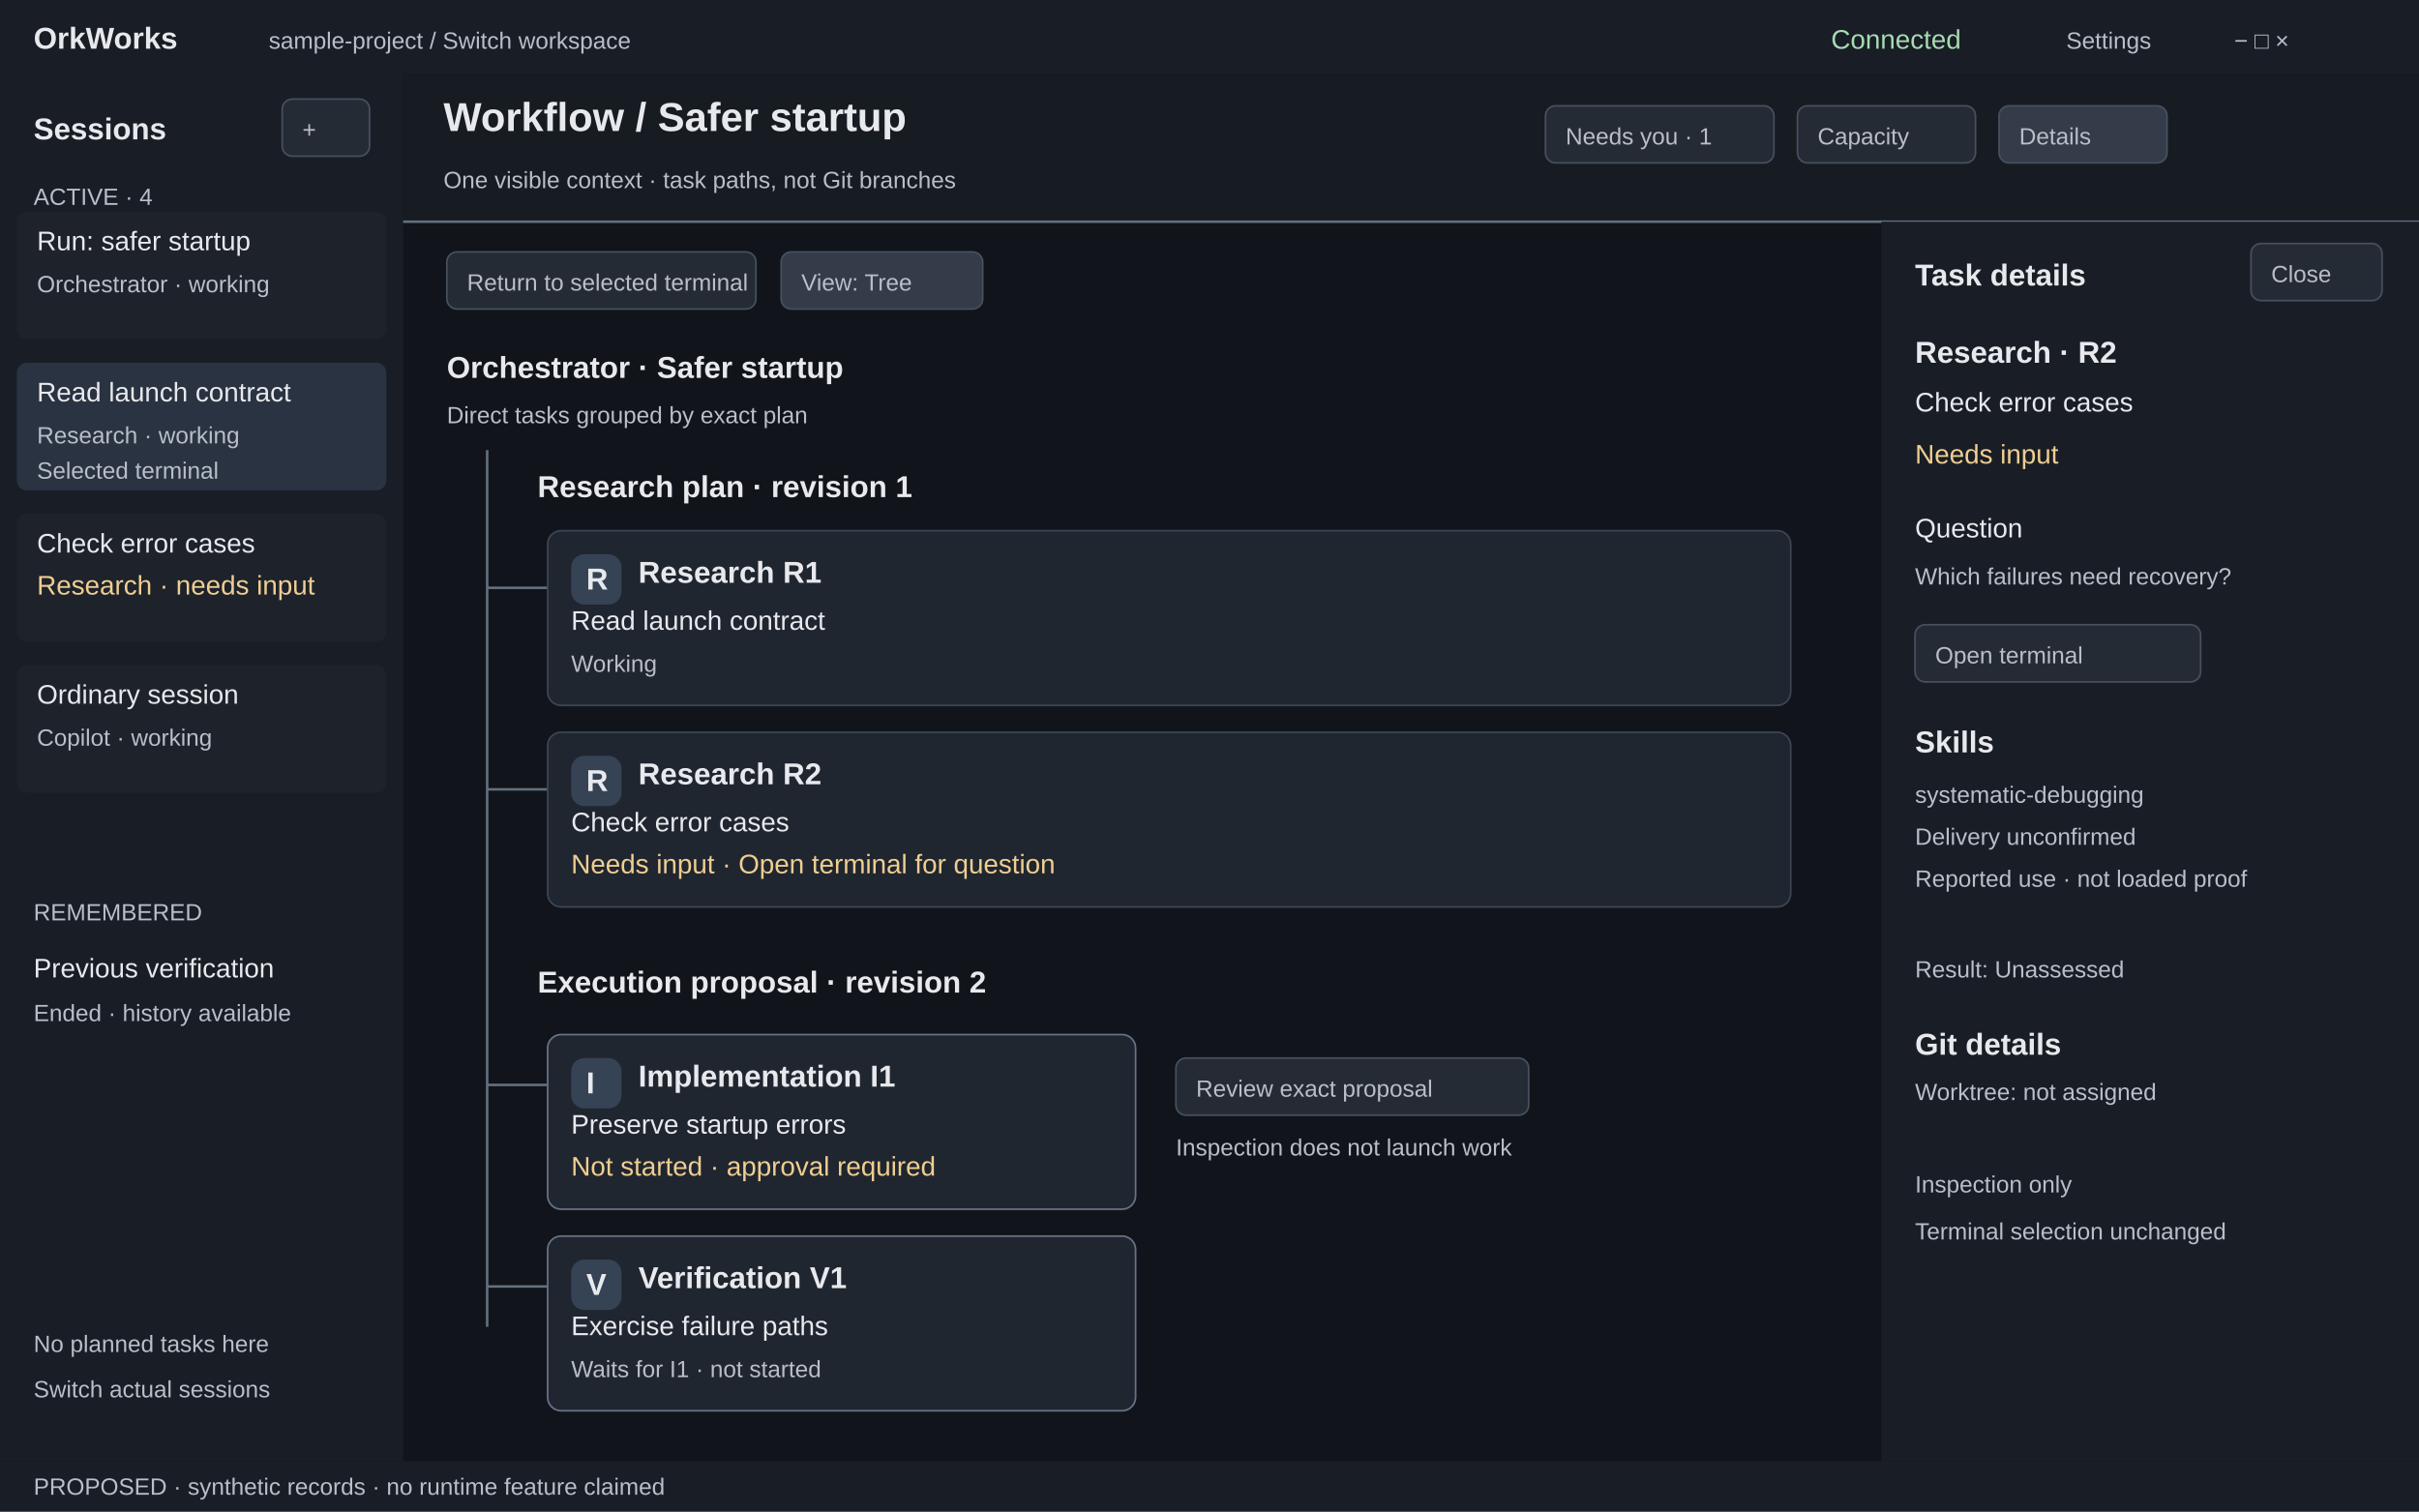
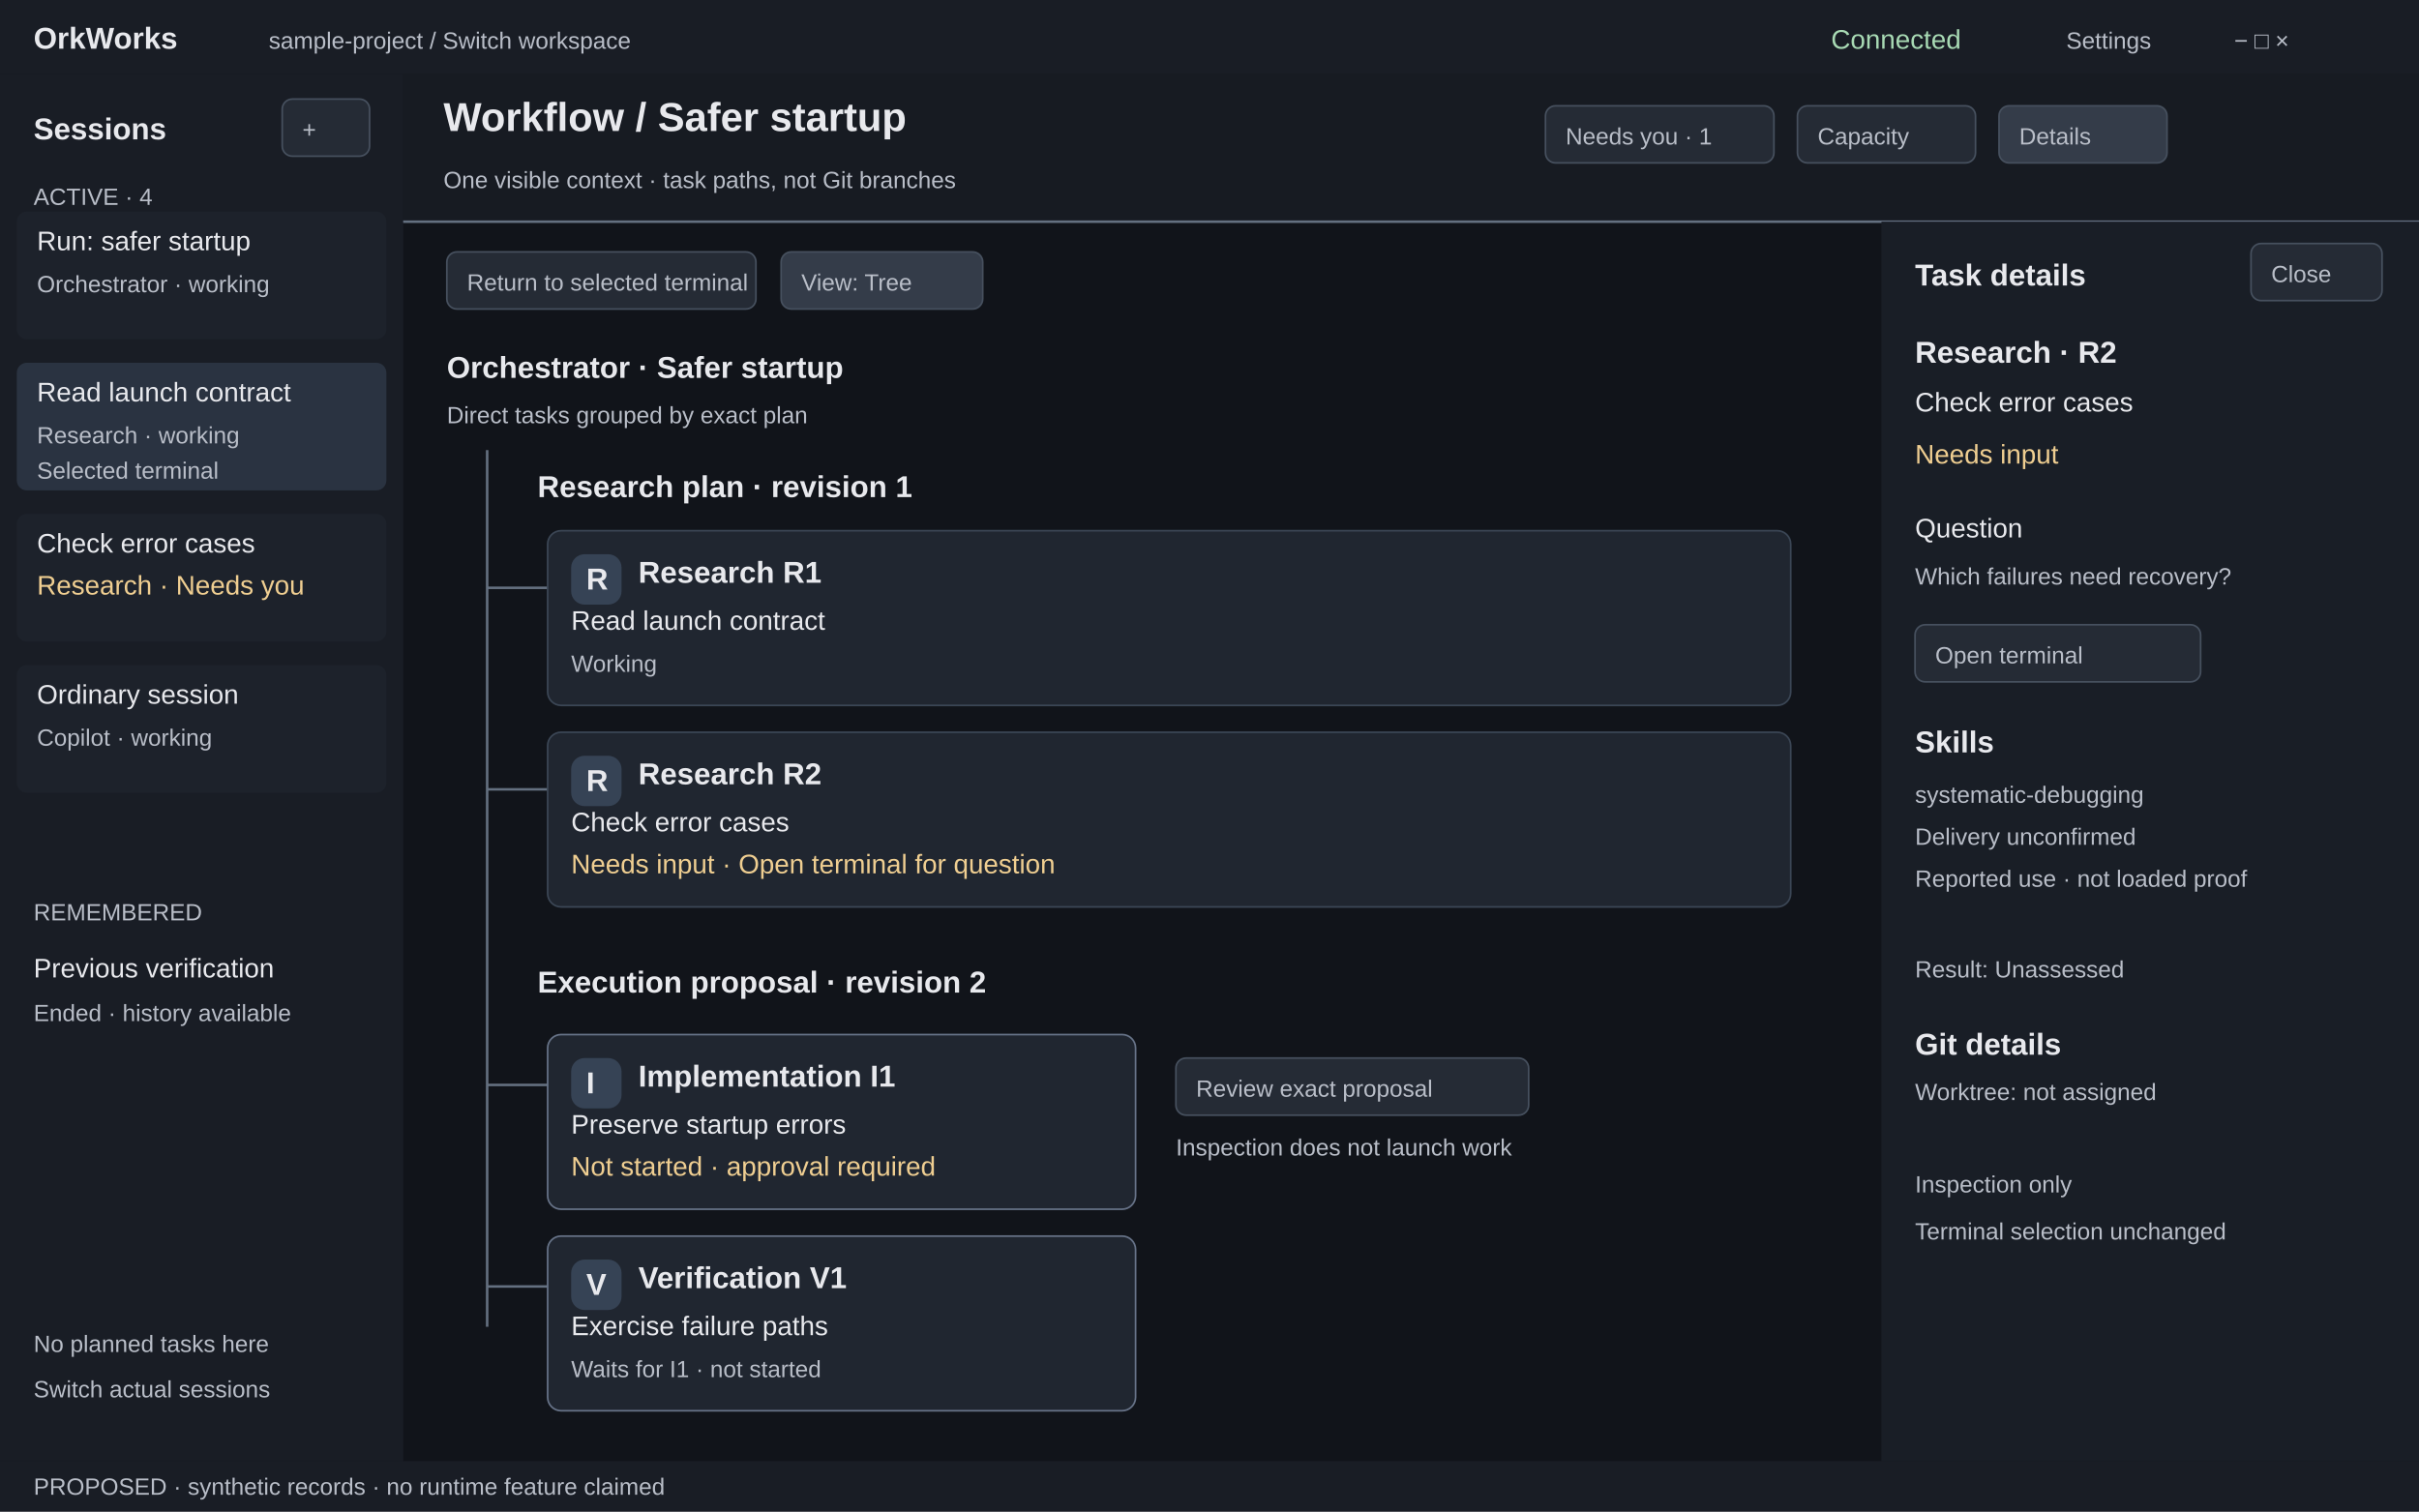
<svg xmlns="http://www.w3.org/2000/svg" width="1440" height="900" viewBox="0 0 1440 900" role="img" aria-labelledby="title desc">
  <style>text{font-family:Arial,Helvetica,sans-serif;fill:#e8e9ed;font-size:16px}.small{font-size:14px;fill:#b9bec8}.title{font-size:24px;font-weight:600}.heading{font-size:18px;font-weight:600}.mono{font-family:monospace;font-size:16px}.green{fill:#a8dab4}.amber{fill:#efce91}.muted{fill:#b9bec8}</style>
  <rect x="0" y="0" width="1440" height="900" rx="0" fill="#11141a" />
  <rect x="0" y="0" width="1440" height="44" rx="0" fill="#191d25" />
  <text x="20" y="29" class="heading">OrkWorks</text>
  <text x="160" y="29" class="small">sample-project  /  Switch workspace</text>
  <text x="1090" y="29" class="green">Connected</text>
  <text x="1230" y="29" class="small">Settings</text>
  <text x="1330" y="29" class="small">−  □  ×</text>
  <rect x="0" y="44" width="240" height="826" rx="0" fill="#191d25" />
  <text x="20" y="83" class="heading">Sessions</text>
  <rect x="168" y="59" width="52" height="34" rx="6" fill="#252b35" stroke="#46505e" />
  <text x="180" y="82" class="small">+</text>
  <text x="20" y="122" class="small">ACTIVE · 4</text>
  <rect x="10" y="126" width="220" height="76" rx="6" fill="#1d222b" />
  <text x="22" y="149" class="">Run: safer startup</text>
  <text x="22" y="174" class="small">Orchestrator · working</text>
  <rect x="10" y="216" width="220" height="76" rx="6" fill="#2a3341" />
  <text x="22" y="239" class="">Read launch contract</text>
  <text x="22" y="264" class="small">Research · working</text>
  <text x="22" y="285" class="small">Selected terminal</text>
  <rect x="10" y="306" width="220" height="76" rx="6" fill="#1d222b" />
  <text x="22" y="329" class="">Check error cases</text>
-   <text x="22" y="354" class="amber">Research · needs input</text>
+   <text x="22" y="354" class="amber">Research · Needs you</text>
  <rect x="10" y="396" width="220" height="76" rx="6" fill="#1d222b" />
  <text x="22" y="419" class="">Ordinary session</text>
  <text x="22" y="444" class="small">Copilot · working</text>
  <text x="20" y="548" class="small">REMEMBERED</text>
  <text x="20" y="582" class="">Previous verification</text>
  <text x="20" y="608" class="small">Ended · history available</text>
  <text x="20" y="805" class="small">No planned tasks here</text>
  <text x="20" y="832" class="small">Switch actual sessions</text>
  <rect x="240" y="44" width="1200" height="88" rx="0" fill="#171b22" />
  <text x="264" y="78" class="title">Workflow / Safer startup</text>
  <text x="264" y="112" class="small">One visible context · task paths, not Git branches</text>
  <rect x="920" y="63" width="136" height="34" rx="6" fill="#252b35" stroke="#46505e" />
  <text x="932" y="86" class="small">Needs you · 1</text>
  <rect x="1070" y="63" width="106" height="34" rx="6" fill="#252b35" stroke="#46505e" />
  <text x="1082" y="86" class="small">Capacity</text>
  <rect x="1190" y="63" width="100" height="34" rx="6" fill="#343c49" stroke="#46505e" />
  <text x="1202" y="86" class="small">Details</text>
  <path d="M240 132 L1440 132" fill="none" stroke="#647080" stroke-width="1.5" />
  <rect x="1120" y="132" width="320" height="738" rx="0" fill="#191e26" />
  <text x="1140" y="170" class="heading">Task details</text>
  <rect x="1340" y="145" width="78" height="34" rx="6" fill="#252b35" stroke="#46505e" />
  <text x="1352" y="168" class="small">Close</text>
  <text x="1140" y="216" class="heading">Research · R2</text>
  <text x="1140" y="245" class="">Check error cases</text>
  <text x="1140" y="276" class="amber">Needs input</text>
  <text x="1140" y="320" class="">Question</text>
  <text x="1140" y="348" class="small">Which failures need recovery?</text>
  <rect x="1140" y="372" width="170" height="34" rx="6" fill="#252b35" stroke="#46505e" />
  <text x="1152" y="395" class="small">Open terminal</text>
  <text x="1140" y="448" class="heading">Skills</text>
  <text x="1140" y="478" class="small">systematic-debugging</text>
  <text x="1140" y="503" class="small">Delivery unconfirmed</text>
  <text x="1140" y="528" class="small">Reported use · not loaded proof</text>
  <text x="1140" y="582" class="small">Result: Unassessed</text>
  <text x="1140" y="628" class="heading">Git details</text>
  <text x="1140" y="655" class="small">Worktree: not assigned</text>
  <text x="1140" y="710" class="small">Inspection only</text>
  <text x="1140" y="738" class="small">Terminal selection unchanged</text>
  <rect x="0" y="870" width="1440" height="30" rx="0" fill="#191d25" />
  <text x="20" y="890" class="small">PROPOSED · synthetic records · no runtime feature claimed</text>
  <rect x="266" y="150" width="184" height="34" rx="6" fill="#252b35" stroke="#46505e" />
  <text x="278" y="173" class="small">Return to selected terminal</text>
  <rect x="465" y="150" width="120" height="34" rx="6" fill="#343c49" stroke="#46505e" />
  <text x="477" y="173" class="small">View: Tree</text>
  <text x="266" y="225" class="heading">Orchestrator · Safer startup</text>
  <text x="266" y="252" class="small">Direct tasks grouped by exact plan</text>
  <path d="M290 268 L290 790" fill="none" stroke="#647080" stroke-width="1.5" />
  <text x="320" y="296" class="heading">Research plan · revision 1</text>
  <path d="M290 350 L326 350" fill="none" stroke="#647080" stroke-width="1.5" />
  <rect x="326" y="316" width="740" height="104" rx="8" fill="#202630" stroke="#3b4655" />
  <rect x="340" y="330" width="30" height="30" rx="8" fill="#364355" />
  <text x="349" y="351" class="heading">R</text>
  <text x="380" y="347" class="heading">Research R1</text>
  <text x="340" y="375" class="">Read launch contract</text>
  <text x="340" y="400" class="small">Working</text>
  <path d="M290 470 L326 470" fill="none" stroke="#647080" stroke-width="1.5" />
  <rect x="326" y="436" width="740" height="104" rx="8" fill="#202630" stroke="#3b4655" />
  <rect x="340" y="450" width="30" height="30" rx="8" fill="#364355" />
  <text x="349" y="471" class="heading">R</text>
  <text x="380" y="467" class="heading">Research R2</text>
  <text x="340" y="495" class="">Check error cases</text>
  <text x="340" y="520" class="amber">Needs input · Open terminal for question</text>
  <text x="320" y="591" class="heading">Execution proposal · revision 2</text>
  <path d="M290 646 L326 646" fill="none" stroke="#647080" stroke-width="1.5" />
  <rect x="326" y="616" width="350" height="104" rx="8" fill="#202630" stroke="#677388" />
  <rect x="340" y="630" width="30" height="30" rx="8" fill="#364355" />
  <text x="349" y="651" class="heading">I</text>
  <text x="380" y="647" class="heading">Implementation I1</text>
  <text x="340" y="675" class="">Preserve startup errors</text>
  <text x="340" y="700" class="amber">Not started · approval required</text>
  <path d="M290 766 L326 766" fill="none" stroke="#647080" stroke-width="1.5" />
  <rect x="326" y="736" width="350" height="104" rx="8" fill="#202630" stroke="#677388" />
  <rect x="340" y="750" width="30" height="30" rx="8" fill="#364355" />
  <text x="349" y="771" class="heading">V</text>
  <text x="380" y="767" class="heading">Verification V1</text>
  <text x="340" y="795" class="">Exercise failure paths</text>
  <text x="340" y="820" class="small">Waits for I1 · not started</text>
  <rect x="700" y="630" width="210" height="34" rx="6" fill="#252b35" stroke="#46505e" />
  <text x="712" y="653" class="small">Review exact proposal</text>
  <text x="700" y="688" class="small">Inspection does not launch work</text>
</svg>
